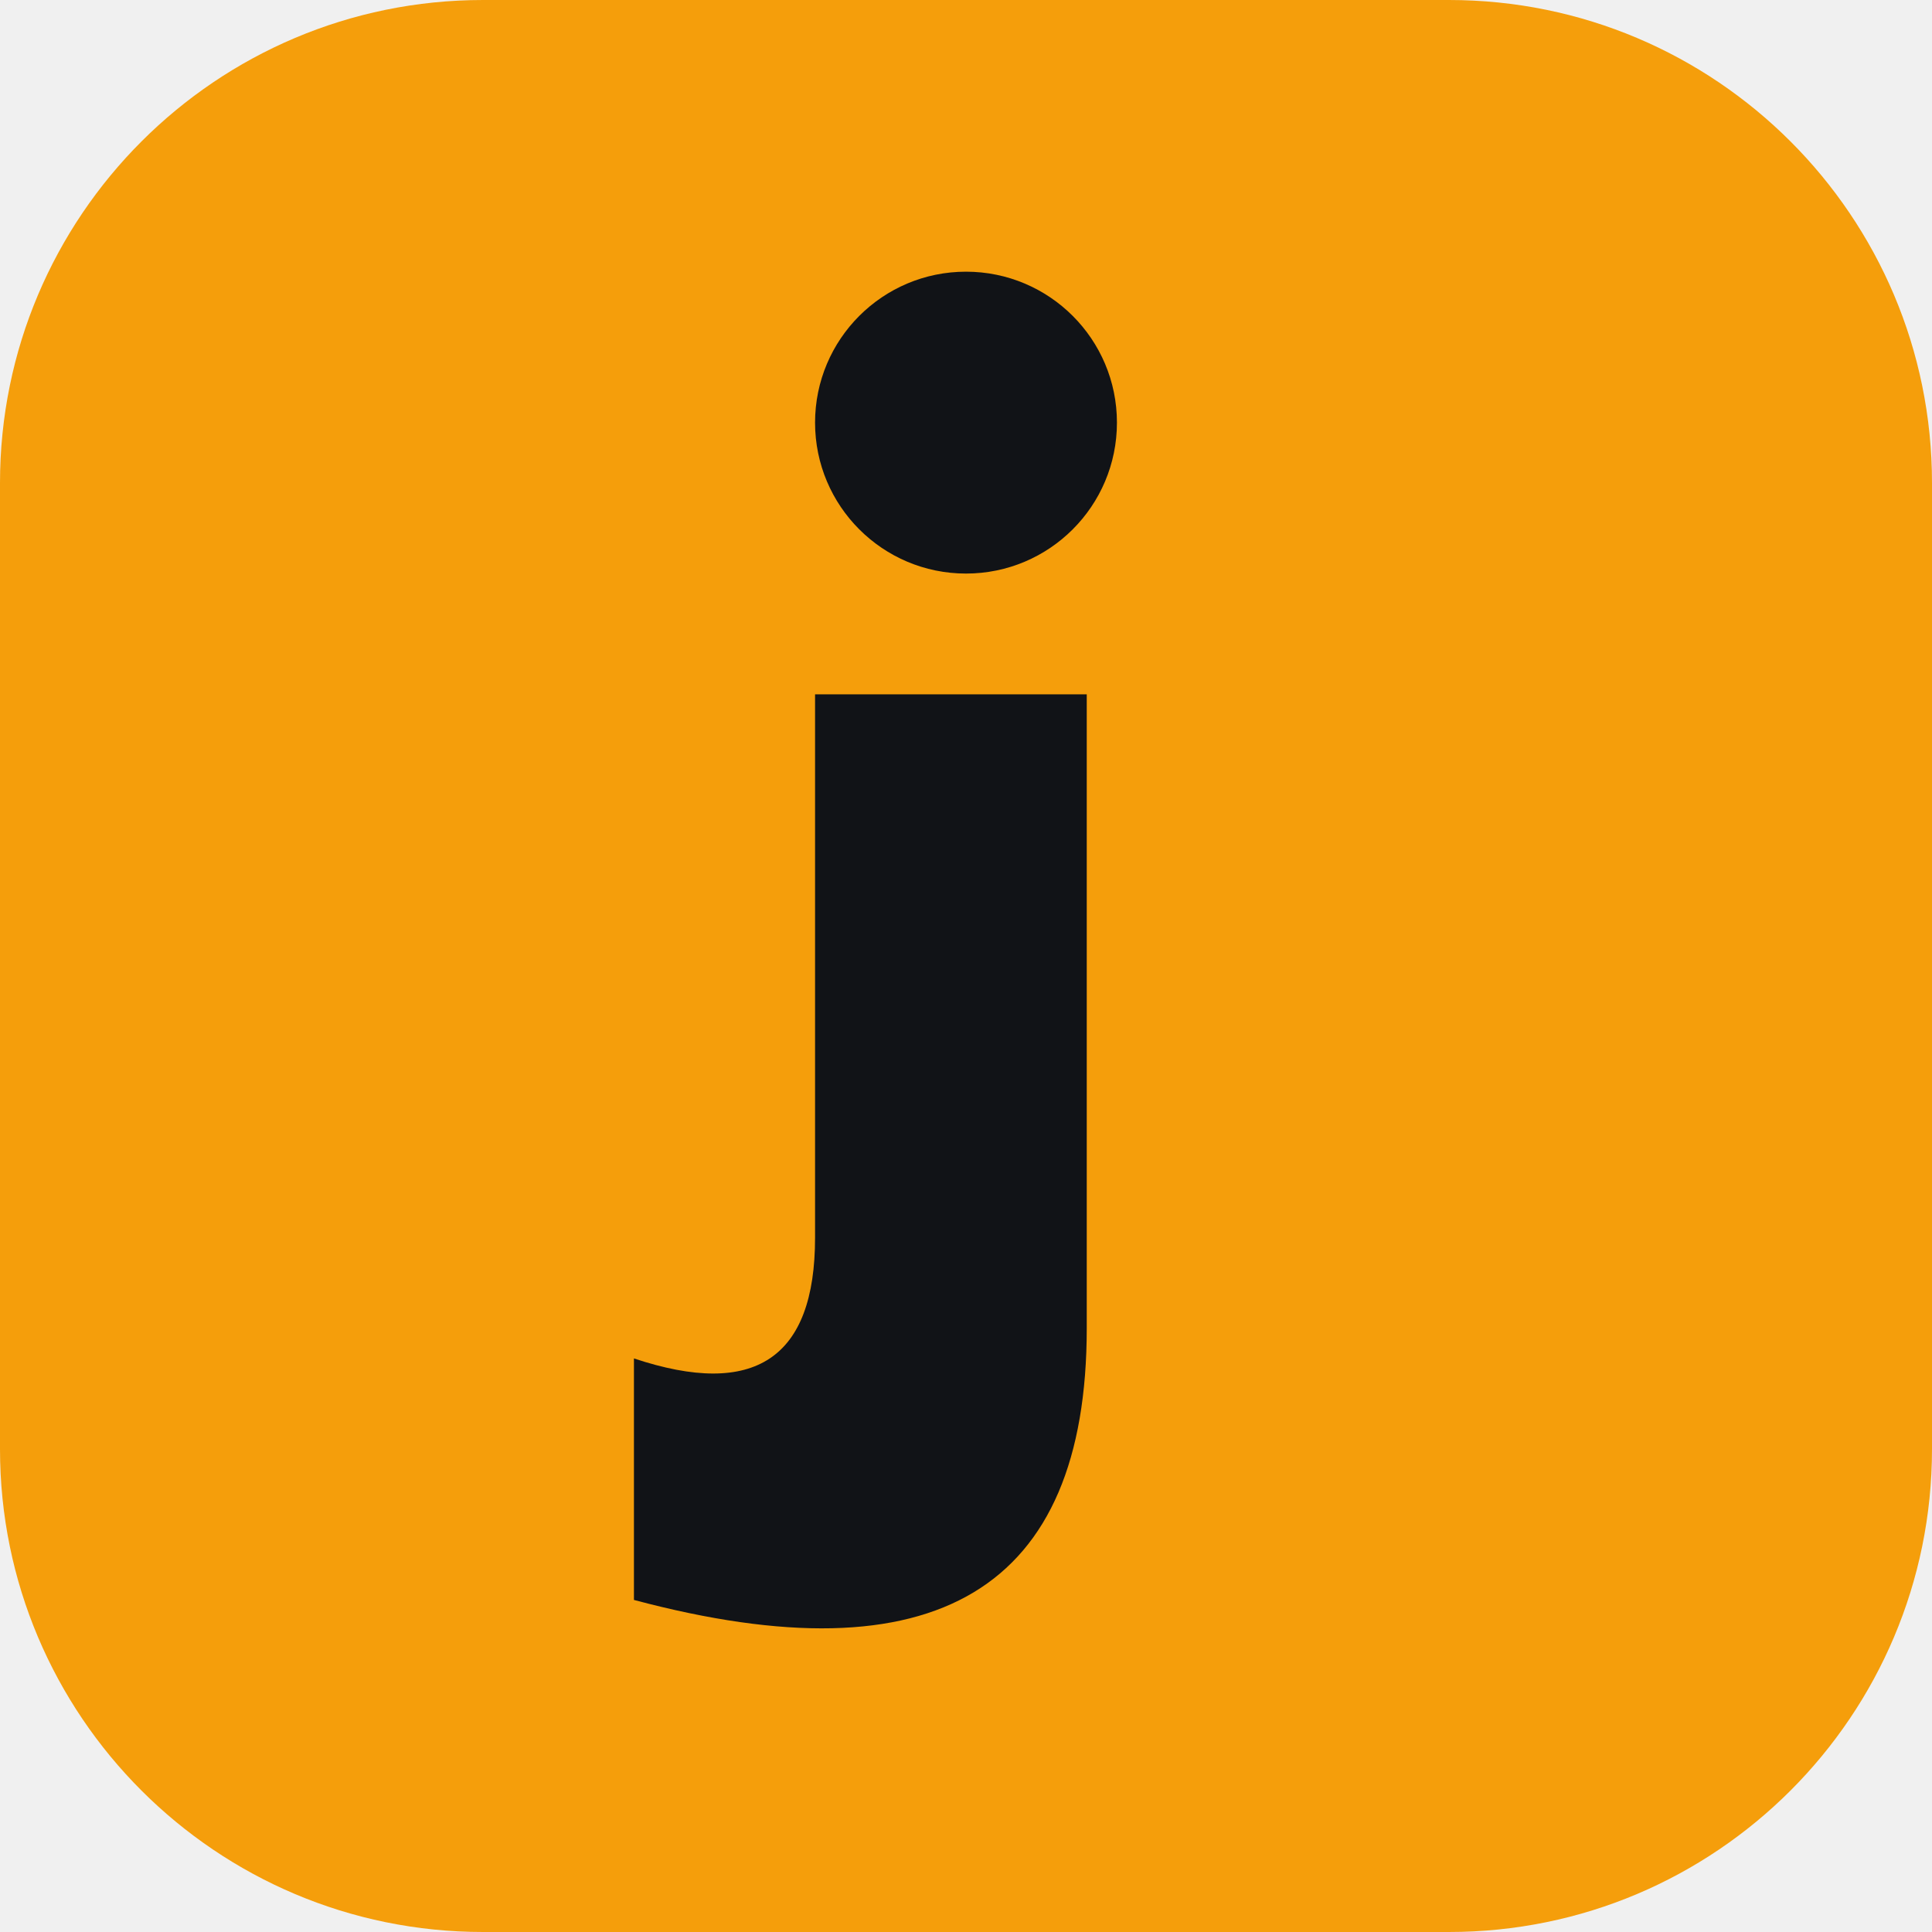
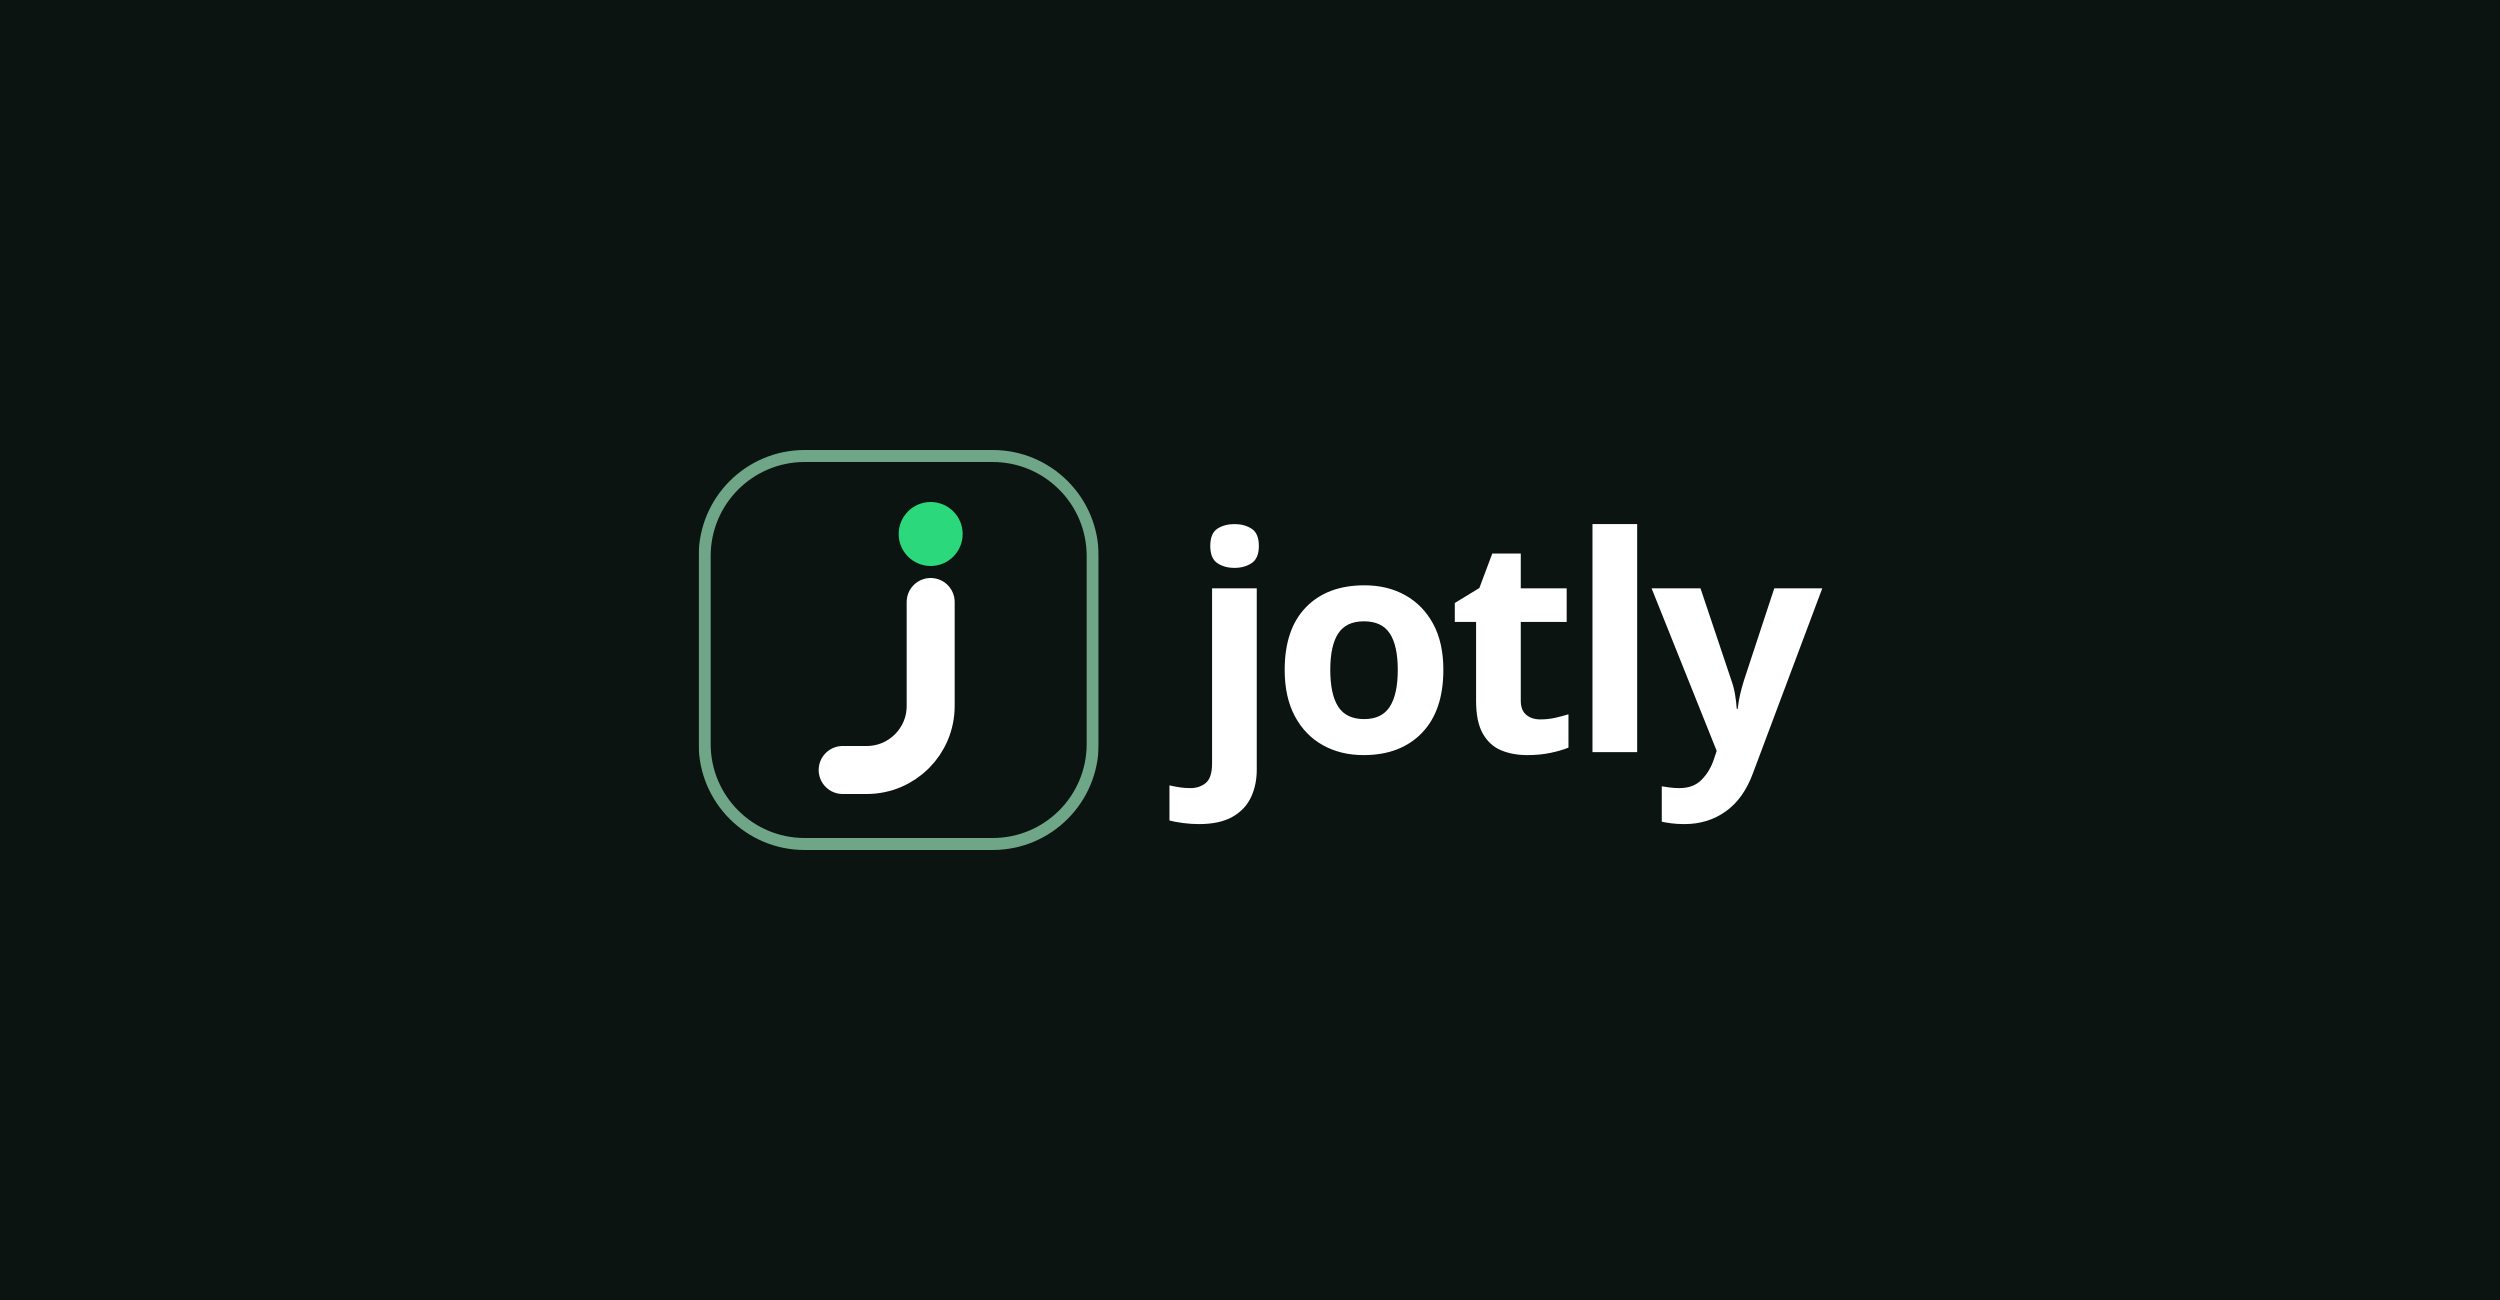
- <svg xmlns="http://www.w3.org/2000/svg" width="64" height="64" viewBox="0 0 64 64">
-   <rect width="64" height="64" rx="16" fill="#f59e0b" />
-   <path d="M36 23v21q0 13-15 9v-8q6 2 6-4V23z" fill="#111317" />
-   <circle cx="32" cy="14" r="5" fill="#111317" />
+ <svg xmlns="http://www.w3.org/2000/svg" width="1000" height="520" viewBox="0 0 1000 520">
+   <defs />
+   <g />
+   <g />
+   <g />
+   <g />
+   <g />
+   <g />
+   <g />
+   <g id="div1">
+     <g>
+       <rect width="1000" height="520" x="0" y="0" fill="rgb(11, 20, 16)" />
+     </g>
+     <g id="svg1" role="img" mask="url(#mask-for-svg11)">
+       <g />
+       <g />
+       <g />
+       <g />
+       <g />
+       <g />
+       <g />
+       <mask id="mask-for-svg11">
+         <rect width="160" height="160" x="279.469" y="180" fill="#ffffff" />
+       </mask>
+       <g transform="matrix(1.6 0 0 1.6 279.469 180)">
+         <rect x="1.5" y="1.5" width="97" height="97" rx="25" fill="rgb(11, 20, 16)" stroke="rgb(111, 166, 135)" stroke-width="3px" color="rgb(0, 0, 0)" />
+         <path d="M58 38V64a16 16 0 0 1-16 16h-6" fill="none" stroke="rgb(255, 255, 255)" stroke-width="12px" stroke-linecap="round" stroke-linejoin="round" color="rgb(0, 0, 0)" />
+         <circle cx="58" cy="21" r="8" fill="rgb(43, 217, 124)" color="rgb(0, 0, 0)" stroke="none" />
+       </g>
+     </g>
+     <g id="span1">
+       <text color="rgb(255, 255, 255)" dominant-baseline="text-after-edge" font-family="Space Grotesk, sans-serif" font-size="120px" font-size-adjust="none" font-stretch="100%" font-style="normal" font-variant="normal" font-weight="600" direction="ltr" letter-spacing="-3.6px" text-decoration="none" text-anchor="start" text-rendering="auto" unicode-bidi="normal" word-spacing="0px" writing-mode="horizontal-tb" user-select="text" fill="rgb(255, 255, 255)">
+         <tspan xml:space="preserve" x="475.469" y="336" textLength="245.047" lengthAdjust="spacingAndGlyphs">jotly</tspan>
+       </text>
+     </g>
+   </g>
</svg>
